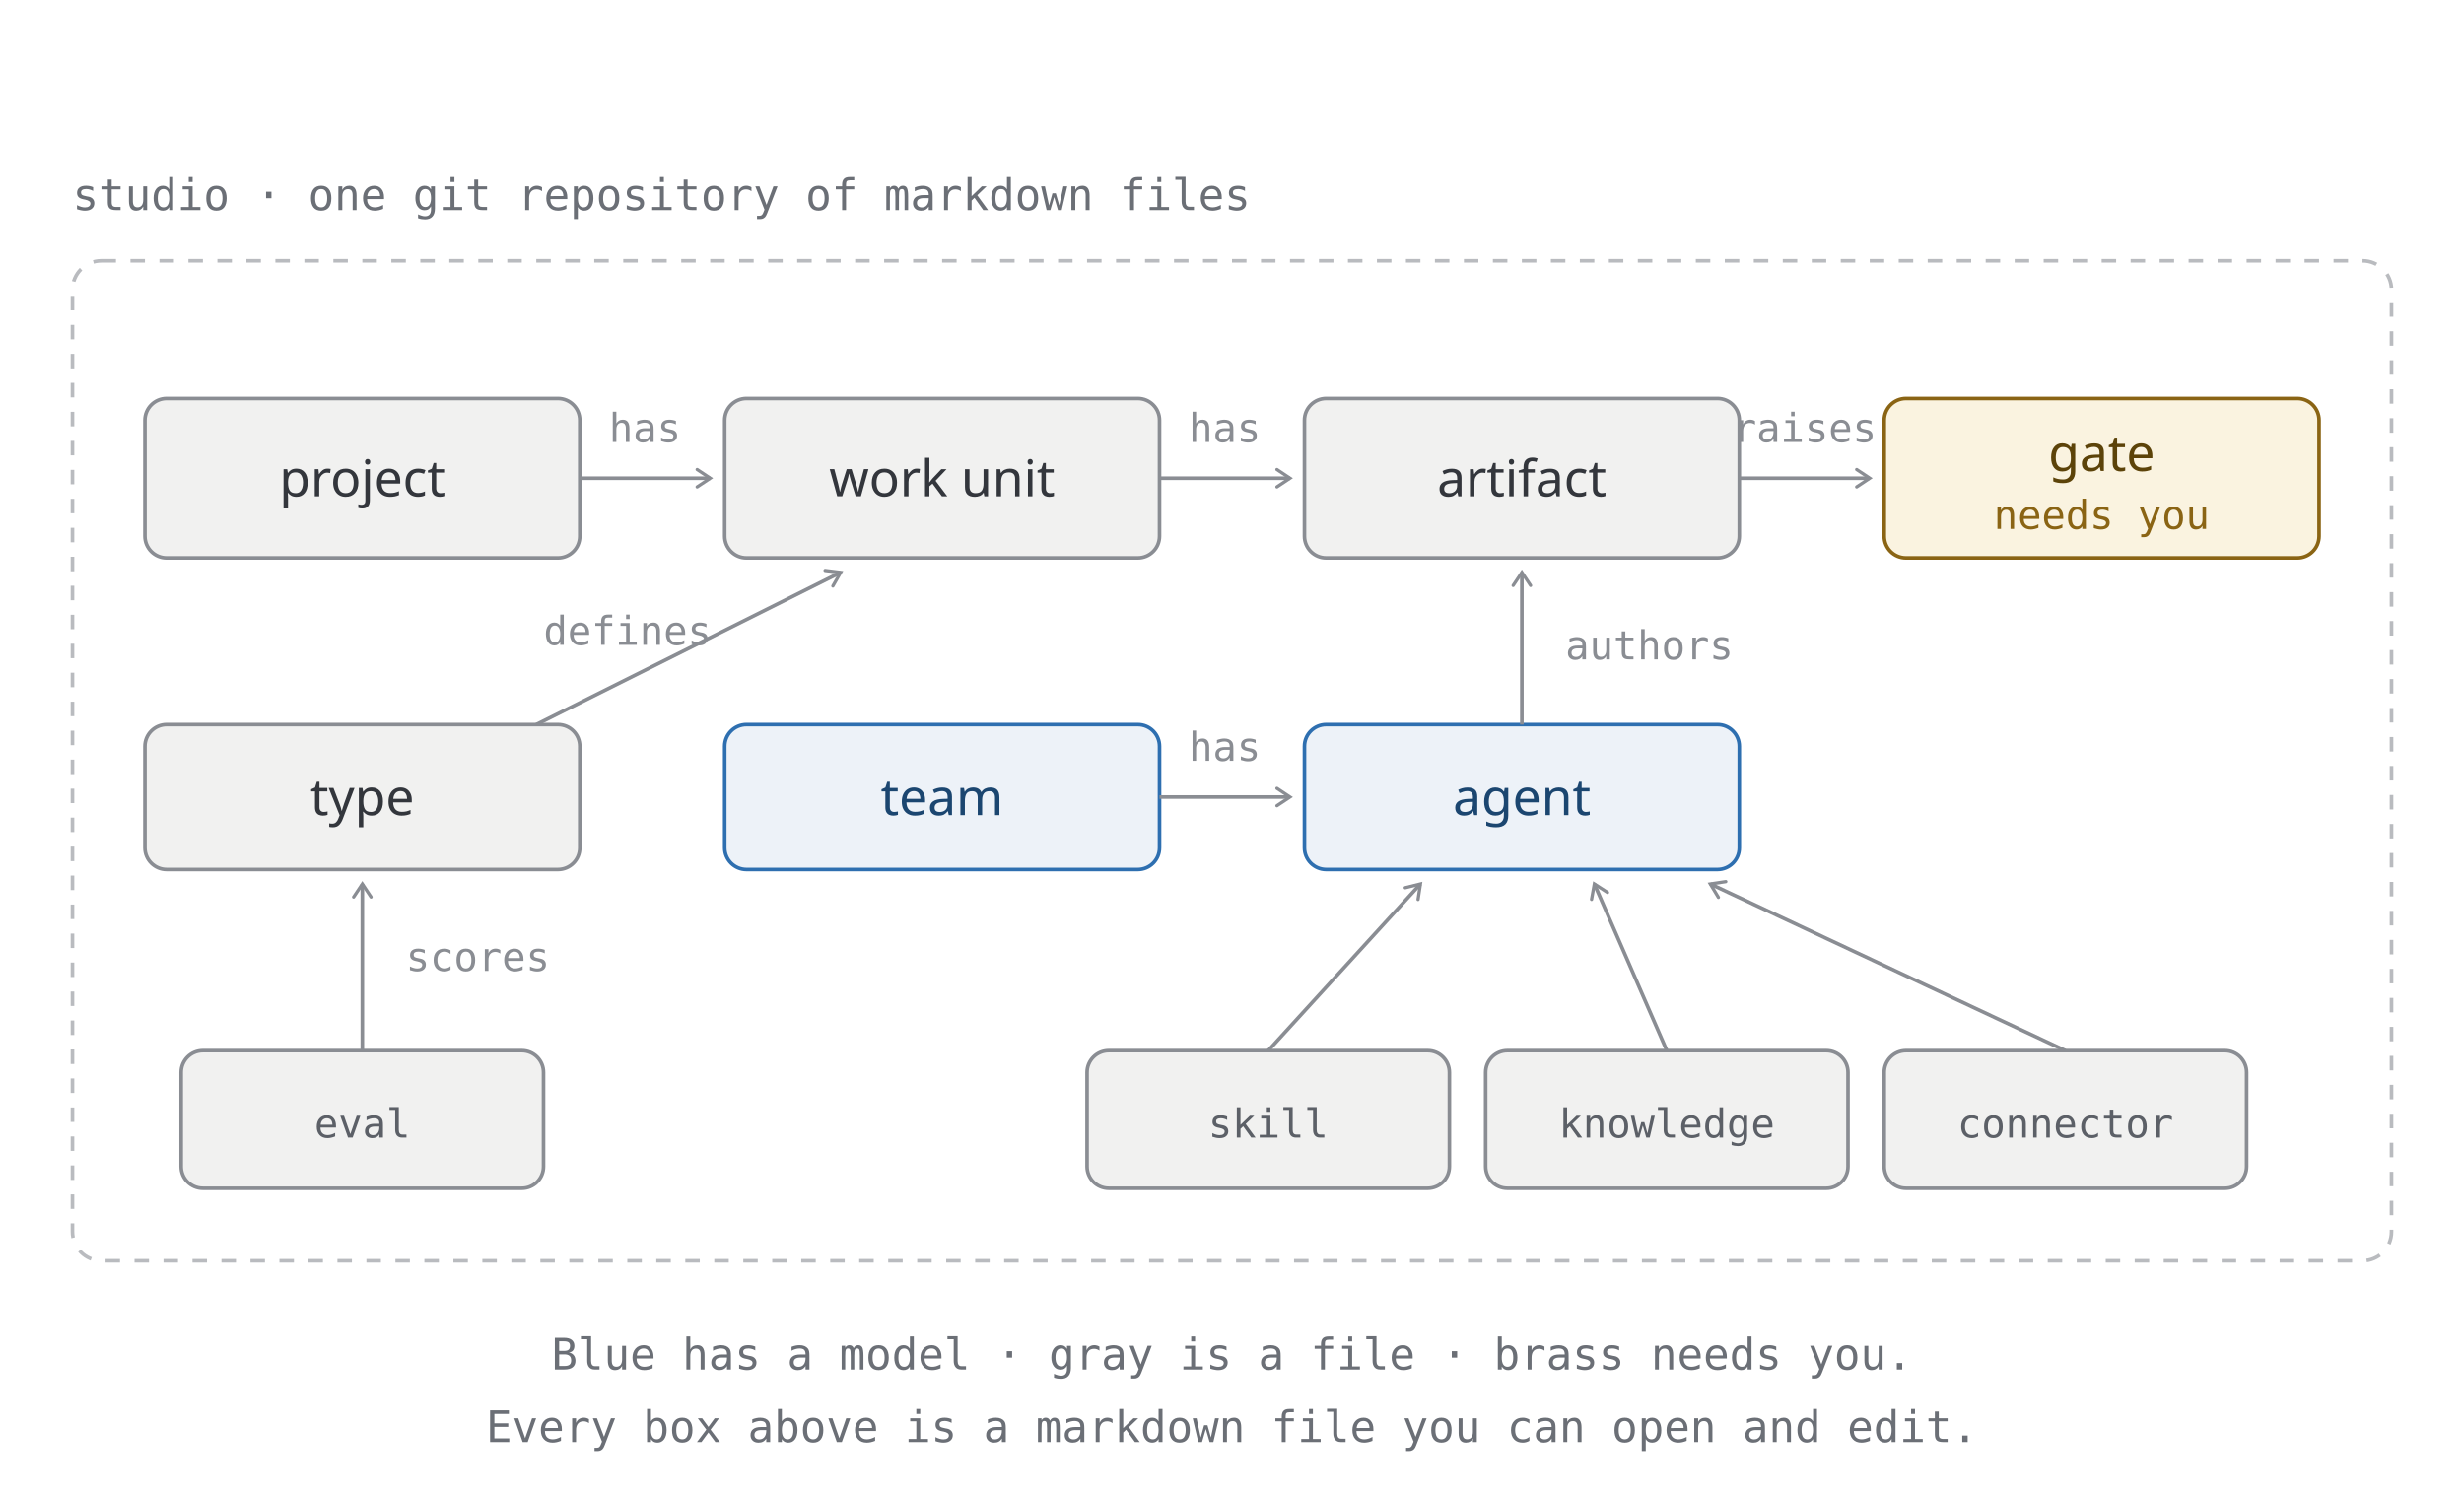
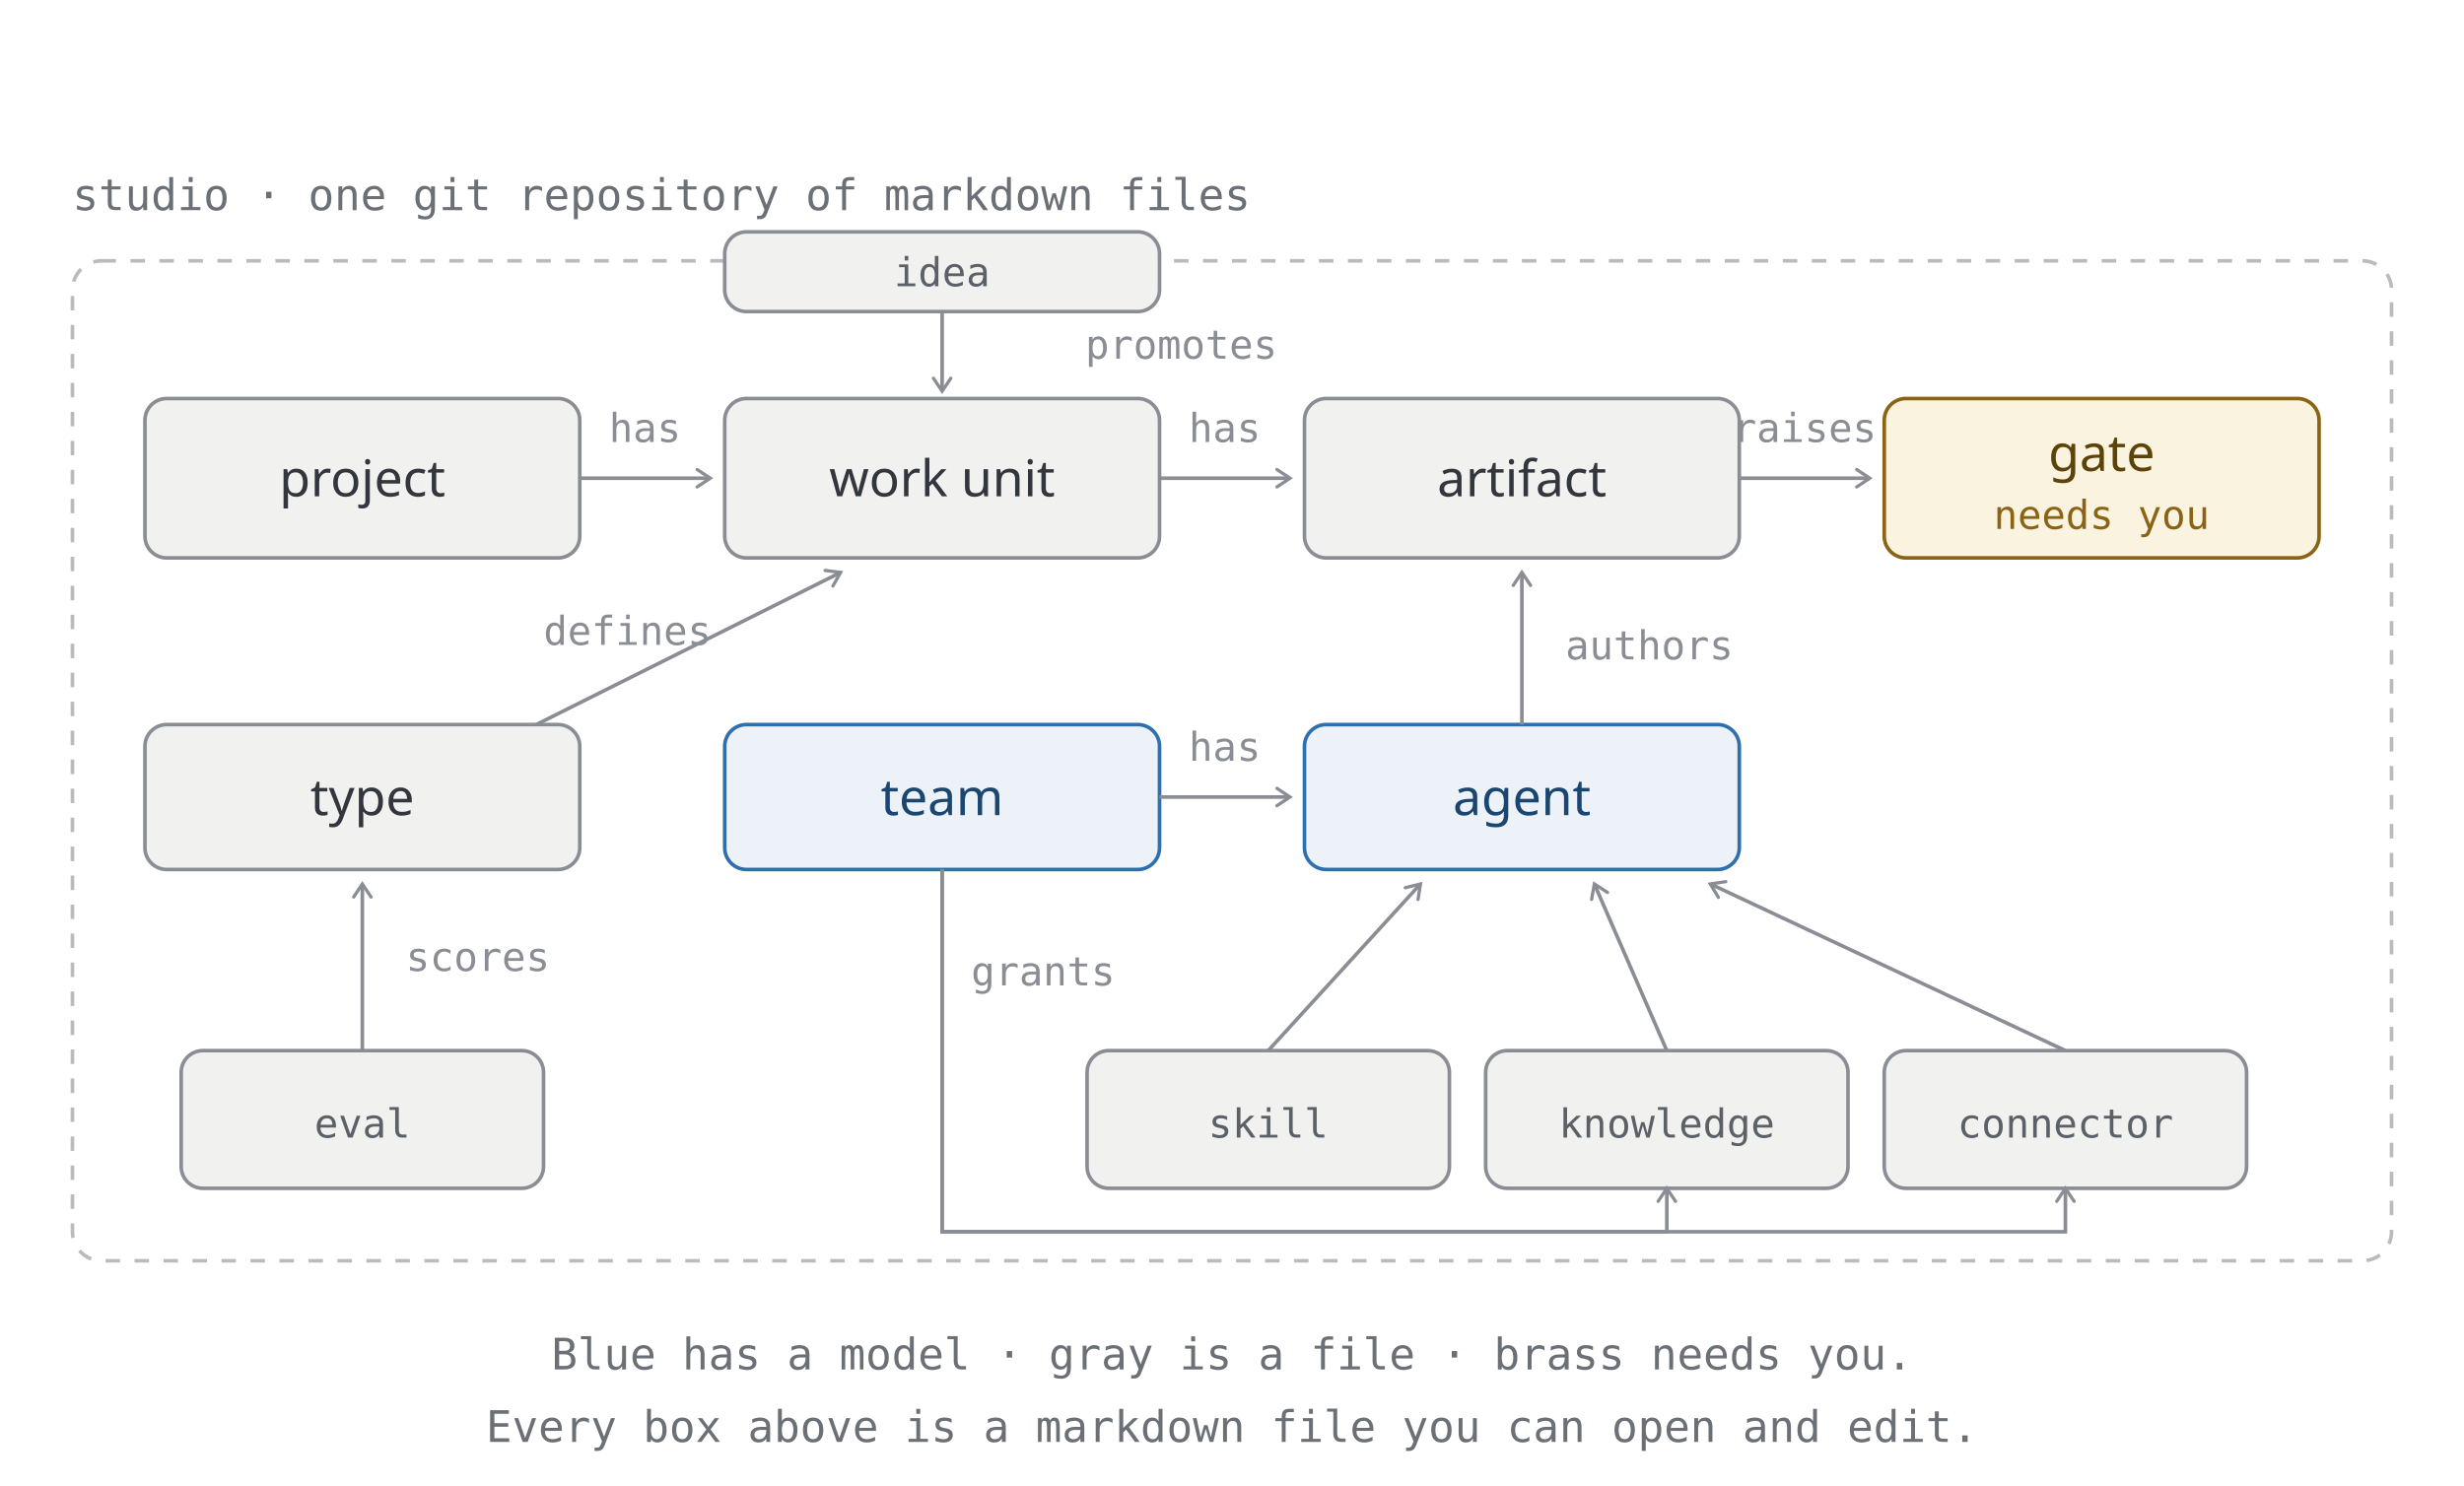
<svg xmlns="http://www.w3.org/2000/svg" viewBox="0 0 680 410" width="680" height="410" role="img" aria-labelledby="t d">
  <style>
  .th{font:500 14px 'Hanken Grotesk',system-ui,sans-serif}
  .ts{font:400 11px 'IBM Plex Mono',ui-monospace,monospace}
  .lbl{font:400 11px 'IBM Plex Mono',ui-monospace,monospace;fill:#8A8D93}
  .cap{font:400 12px 'IBM Plex Mono',ui-monospace,monospace;fill:#6B6F76}
  .d rect{fill:#F1F1F0;stroke:#8A8D93}.d .th{fill:#33363C}.d .ts{fill:#5C6067}
  .m rect{fill:#EDF2F8;stroke:#2E6FB0}.m .th{fill:#1B4670}.m .ts{fill:#2A6099}
  .g rect{fill:#FAF3E0;stroke:#8A6414}.g .th{fill:#5C4309}.g .ts{fill:#8A6414}
  .box{fill:none;stroke:#B9BBBF;stroke-dasharray:4 4}
  .arr{stroke:#8A8D93;stroke-width:1;fill:none}
  @media (prefers-color-scheme:dark){
    .d rect{fill:#232529;stroke:#767A81}.d .th{fill:#D9DBDE}.d .ts{fill:#A0A4AA}
    .m rect{fill:#122236;stroke:#5C9BD8}.m .th{fill:#CFE1F2}.m .ts{fill:#9CC2E5}
    .g rect{fill:#33280A;stroke:#C79A2E}.g .th{fill:#F0DEA8}.g .ts{fill:#C79A2E}
    .cap{fill:#8A8D93}.arr{stroke:#767A81}.lbl{fill:#767A81}.box{stroke:#4A4D53}
  }
</style>
  <defs>
    <marker id="a" viewBox="0 0 10 10" refX="8" refY="5" markerWidth="6" markerHeight="6" orient="auto-start-reverse">
      <path d="M2 1L8 5L2 9" fill="none" stroke="#8A8D93" stroke-width="1.5" stroke-linecap="round" />
    </marker>
  </defs>
  <text class="cap" x="20" y="58">studio · one git repository of markdown files</text>
  <rect class="box" x="20" y="72" width="640" height="276" rx="8" />
+   <g class="d">
+     <rect x="200" y="64" width="120" height="22" rx="6" stroke-width="1" />
+     <text class="ts" x="260" y="79" text-anchor="middle">idea</text>
+   </g>
+   <line x1="260" y1="86" x2="260" y2="108" class="arr" marker-end="url(#a)" />
+   <text class="lbl" x="326" y="99" text-anchor="middle">promotes</text>
  <g class="d">
    <rect x="40" y="110" width="120" height="44" rx="6" stroke-width="1" />
    <text class="th" x="100" y="137" text-anchor="middle">project</text>
  </g>
  <line x1="160" y1="132" x2="196" y2="132" class="arr" marker-end="url(#a)" />
  <text class="lbl" x="178" y="122" text-anchor="middle">has</text>
  <g class="d">
    <rect x="200" y="110" width="120" height="44" rx="6" stroke-width="1" />
    <text class="th" x="260" y="137" text-anchor="middle">work unit</text>
  </g>
  <line x1="320" y1="132" x2="356" y2="132" class="arr" marker-end="url(#a)" />
  <text class="lbl" x="338" y="122" text-anchor="middle">has</text>
  <g class="d">
    <rect x="360" y="110" width="120" height="44" rx="6" stroke-width="1" />
    <text class="th" x="420" y="137" text-anchor="middle">artifact</text>
  </g>
  <line x1="480" y1="132" x2="516" y2="132" class="arr" marker-end="url(#a)" />
  <text class="lbl" x="498" y="122" text-anchor="middle">raises</text>
  <g class="g">
    <rect x="520" y="110" width="120" height="44" rx="6" stroke-width="1" />
    <text class="th" x="580" y="130" text-anchor="middle">gate</text>
    <text class="ts" x="580" y="146" text-anchor="middle">needs you</text>
  </g>
  <g class="d">
    <rect x="40" y="200" width="120" height="40" rx="6" stroke-width="1" />
    <text class="th" x="100" y="225" text-anchor="middle">type</text>
  </g>
  <path d="M148 200 L232 158" class="arr" marker-end="url(#a)" fill="none" />
  <text class="lbl" x="150" y="178">defines</text>
  <g class="d">
    <rect x="50" y="290" width="100" height="38" rx="6" stroke-width="1" />
    <text class="ts" x="100" y="314" text-anchor="middle">eval</text>
  </g>
  <line x1="100" y1="290" x2="100" y2="244" class="arr" marker-end="url(#a)" />
  <text class="lbl" x="112" y="268">scores</text>
  <g class="m">
    <rect x="200" y="200" width="120" height="40" rx="6" stroke-width="1" />
    <text class="th" x="260" y="225" text-anchor="middle">team</text>
  </g>
  <line x1="320" y1="220" x2="356" y2="220" class="arr" marker-end="url(#a)" />
  <text class="lbl" x="338" y="210" text-anchor="middle">has</text>
  <g class="m">
    <rect x="360" y="200" width="120" height="40" rx="6" stroke-width="1" />
    <text class="th" x="420" y="225" text-anchor="middle">agent</text>
  </g>
  <line x1="420" y1="200" x2="420" y2="158" class="arr" marker-end="url(#a)" />
  <text class="lbl" x="432" y="182">authors</text>
  <g class="d">
    <rect x="300" y="290" width="100" height="38" rx="6" stroke-width="1" />
    <text class="ts" x="350" y="314" text-anchor="middle">skill</text>
  </g>
  <g class="d">
    <rect x="410" y="290" width="100" height="38" rx="6" stroke-width="1" />
    <text class="ts" x="460" y="314" text-anchor="middle">knowledge</text>
  </g>
  <g class="d">
    <rect x="520" y="290" width="100" height="38" rx="6" stroke-width="1" />
    <text class="ts" x="570" y="314" text-anchor="middle">connector</text>
  </g>
  <path d="M350 290 L392 244" class="arr" marker-end="url(#a)" fill="none" />
  <path d="M460 290 L440 244" class="arr" marker-end="url(#a)" fill="none" />
  <path d="M570 290 L472 244" class="arr" marker-end="url(#a)" fill="none" />
+   <path d="M260 240 L260 340 L460 340 L460 328" class="arr" marker-end="url(#a)" fill="none" />
+   <path d="M260 240 L260 340 L570 340 L570 328" class="arr" marker-end="url(#a)" fill="none" />
+   <text class="lbl" x="268" y="272" text-anchor="start">grants</text>
  <text class="cap" x="340" y="378" text-anchor="middle">Blue has a model · gray is a file · brass needs you.</text>
  <text class="cap" x="340" y="398" text-anchor="middle">Every box above is a markdown file you can open and edit.</text>
</svg>
